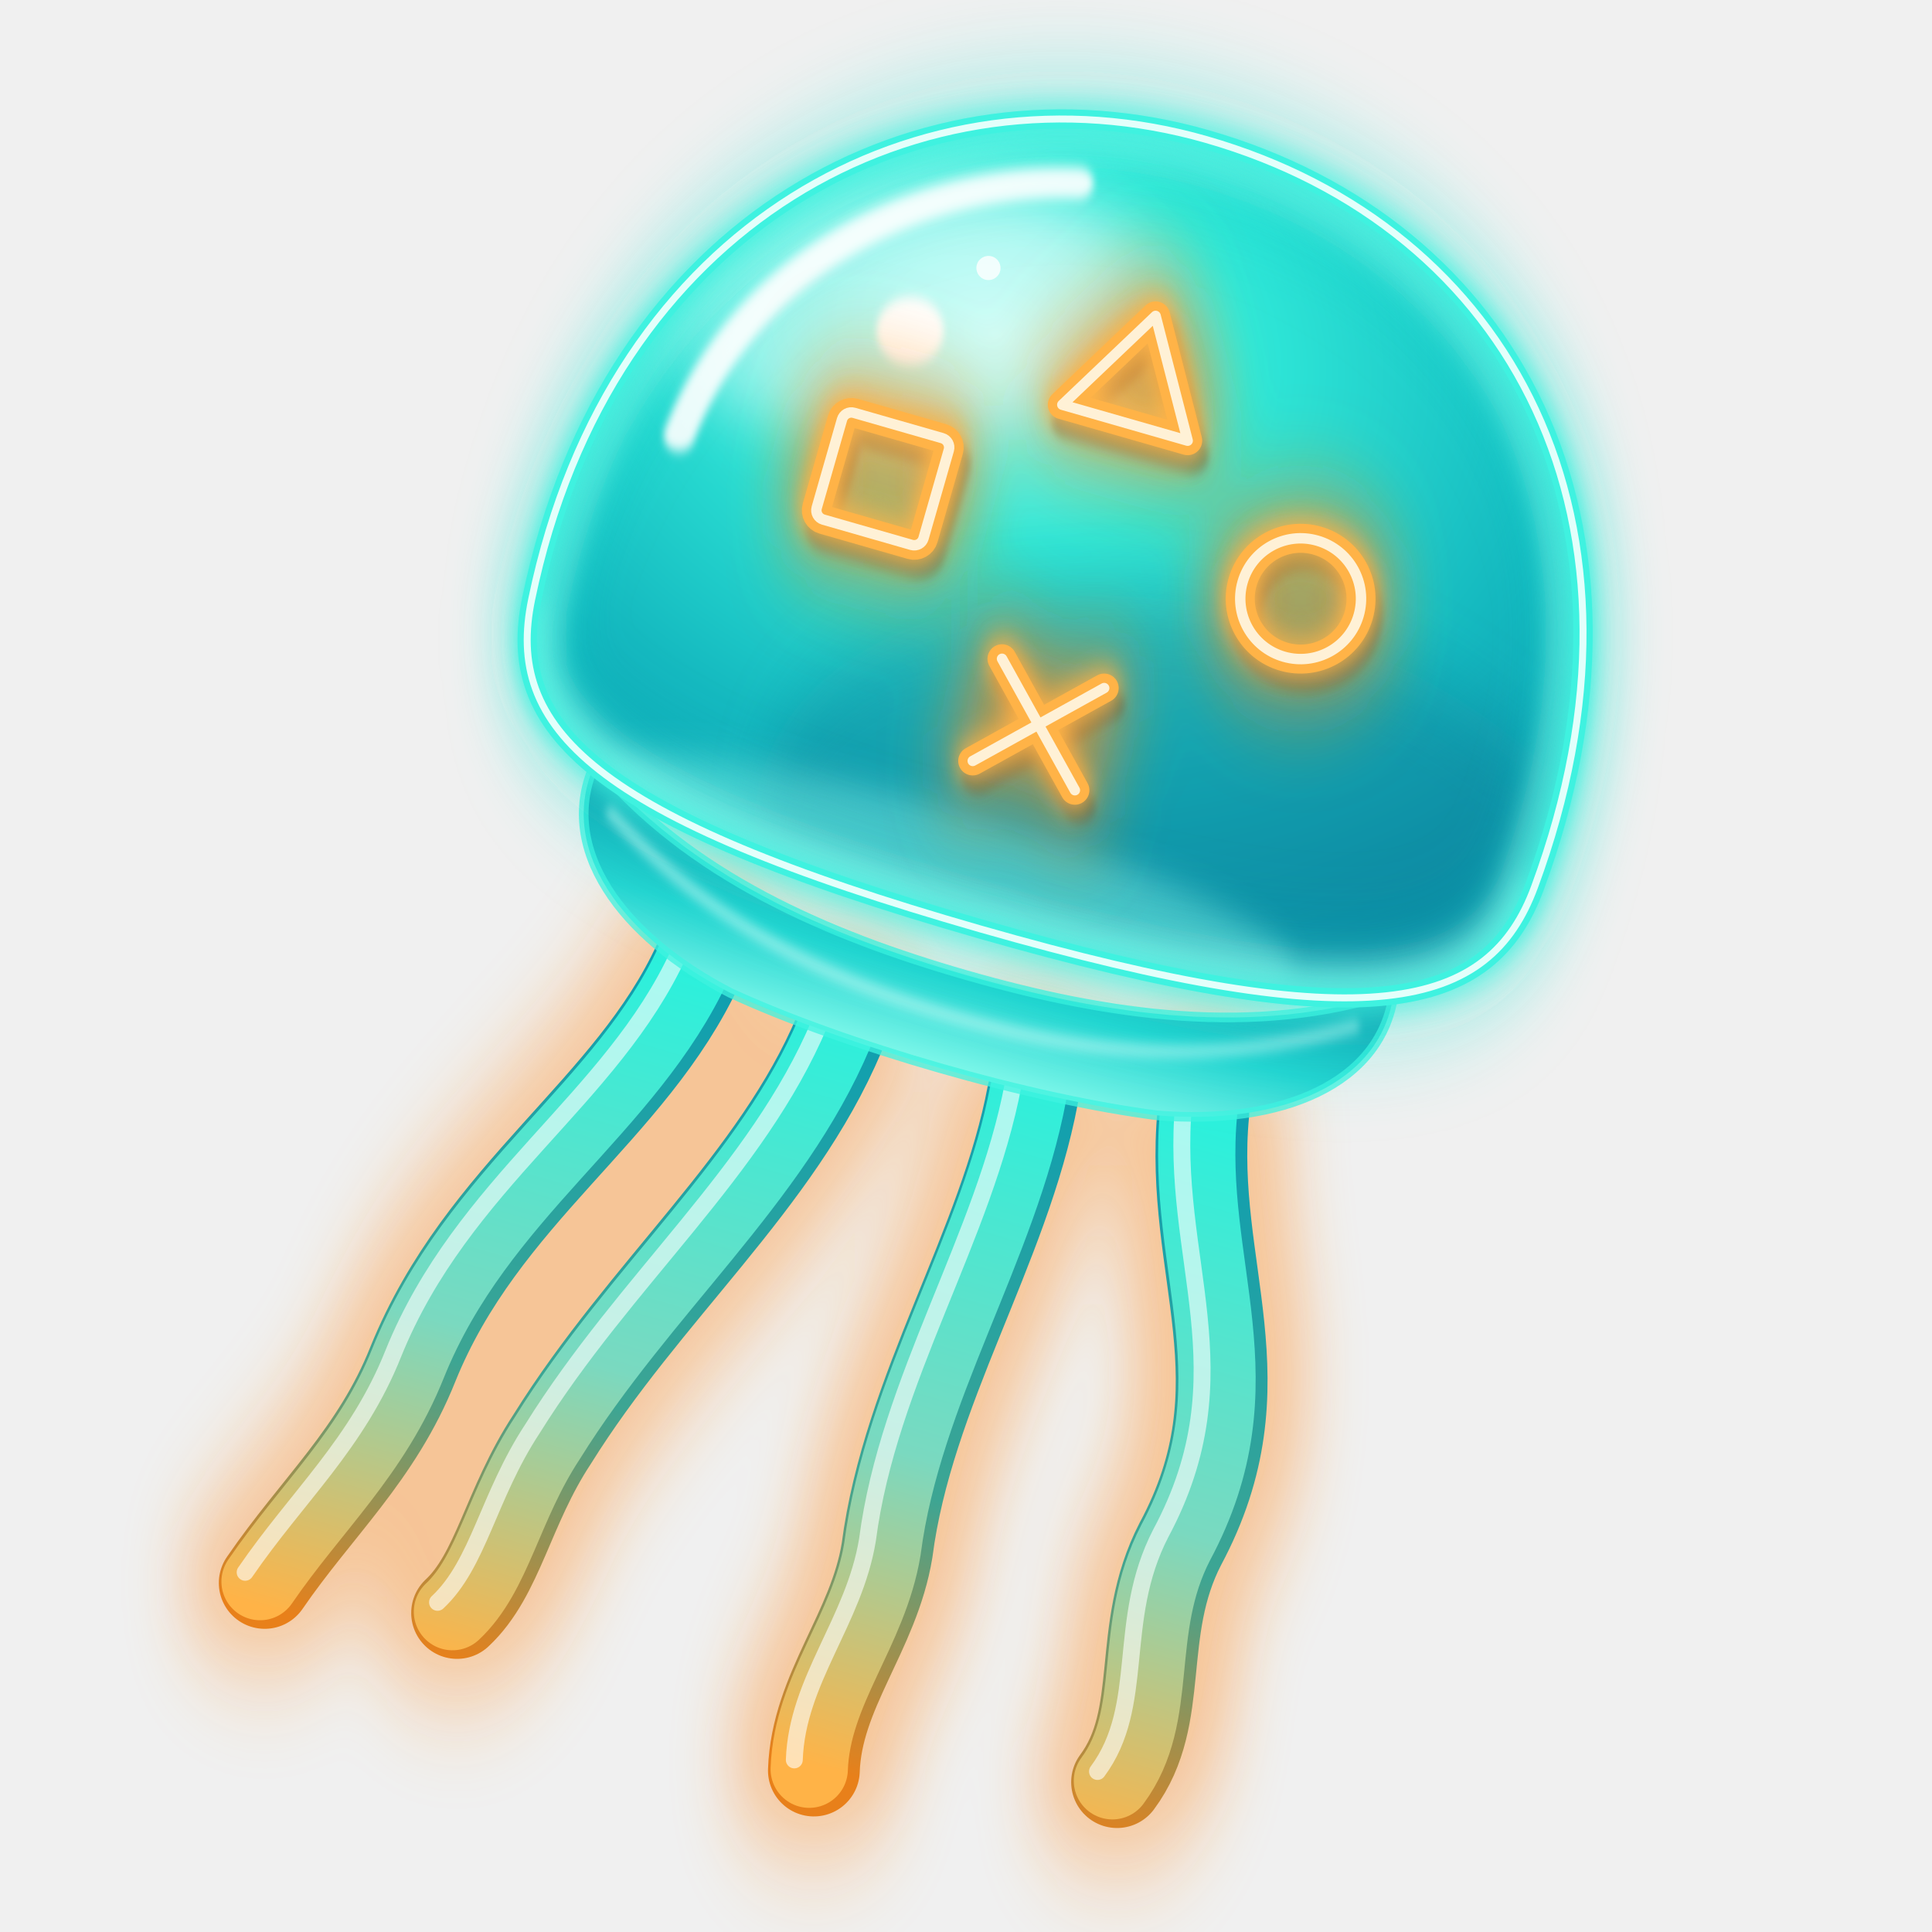
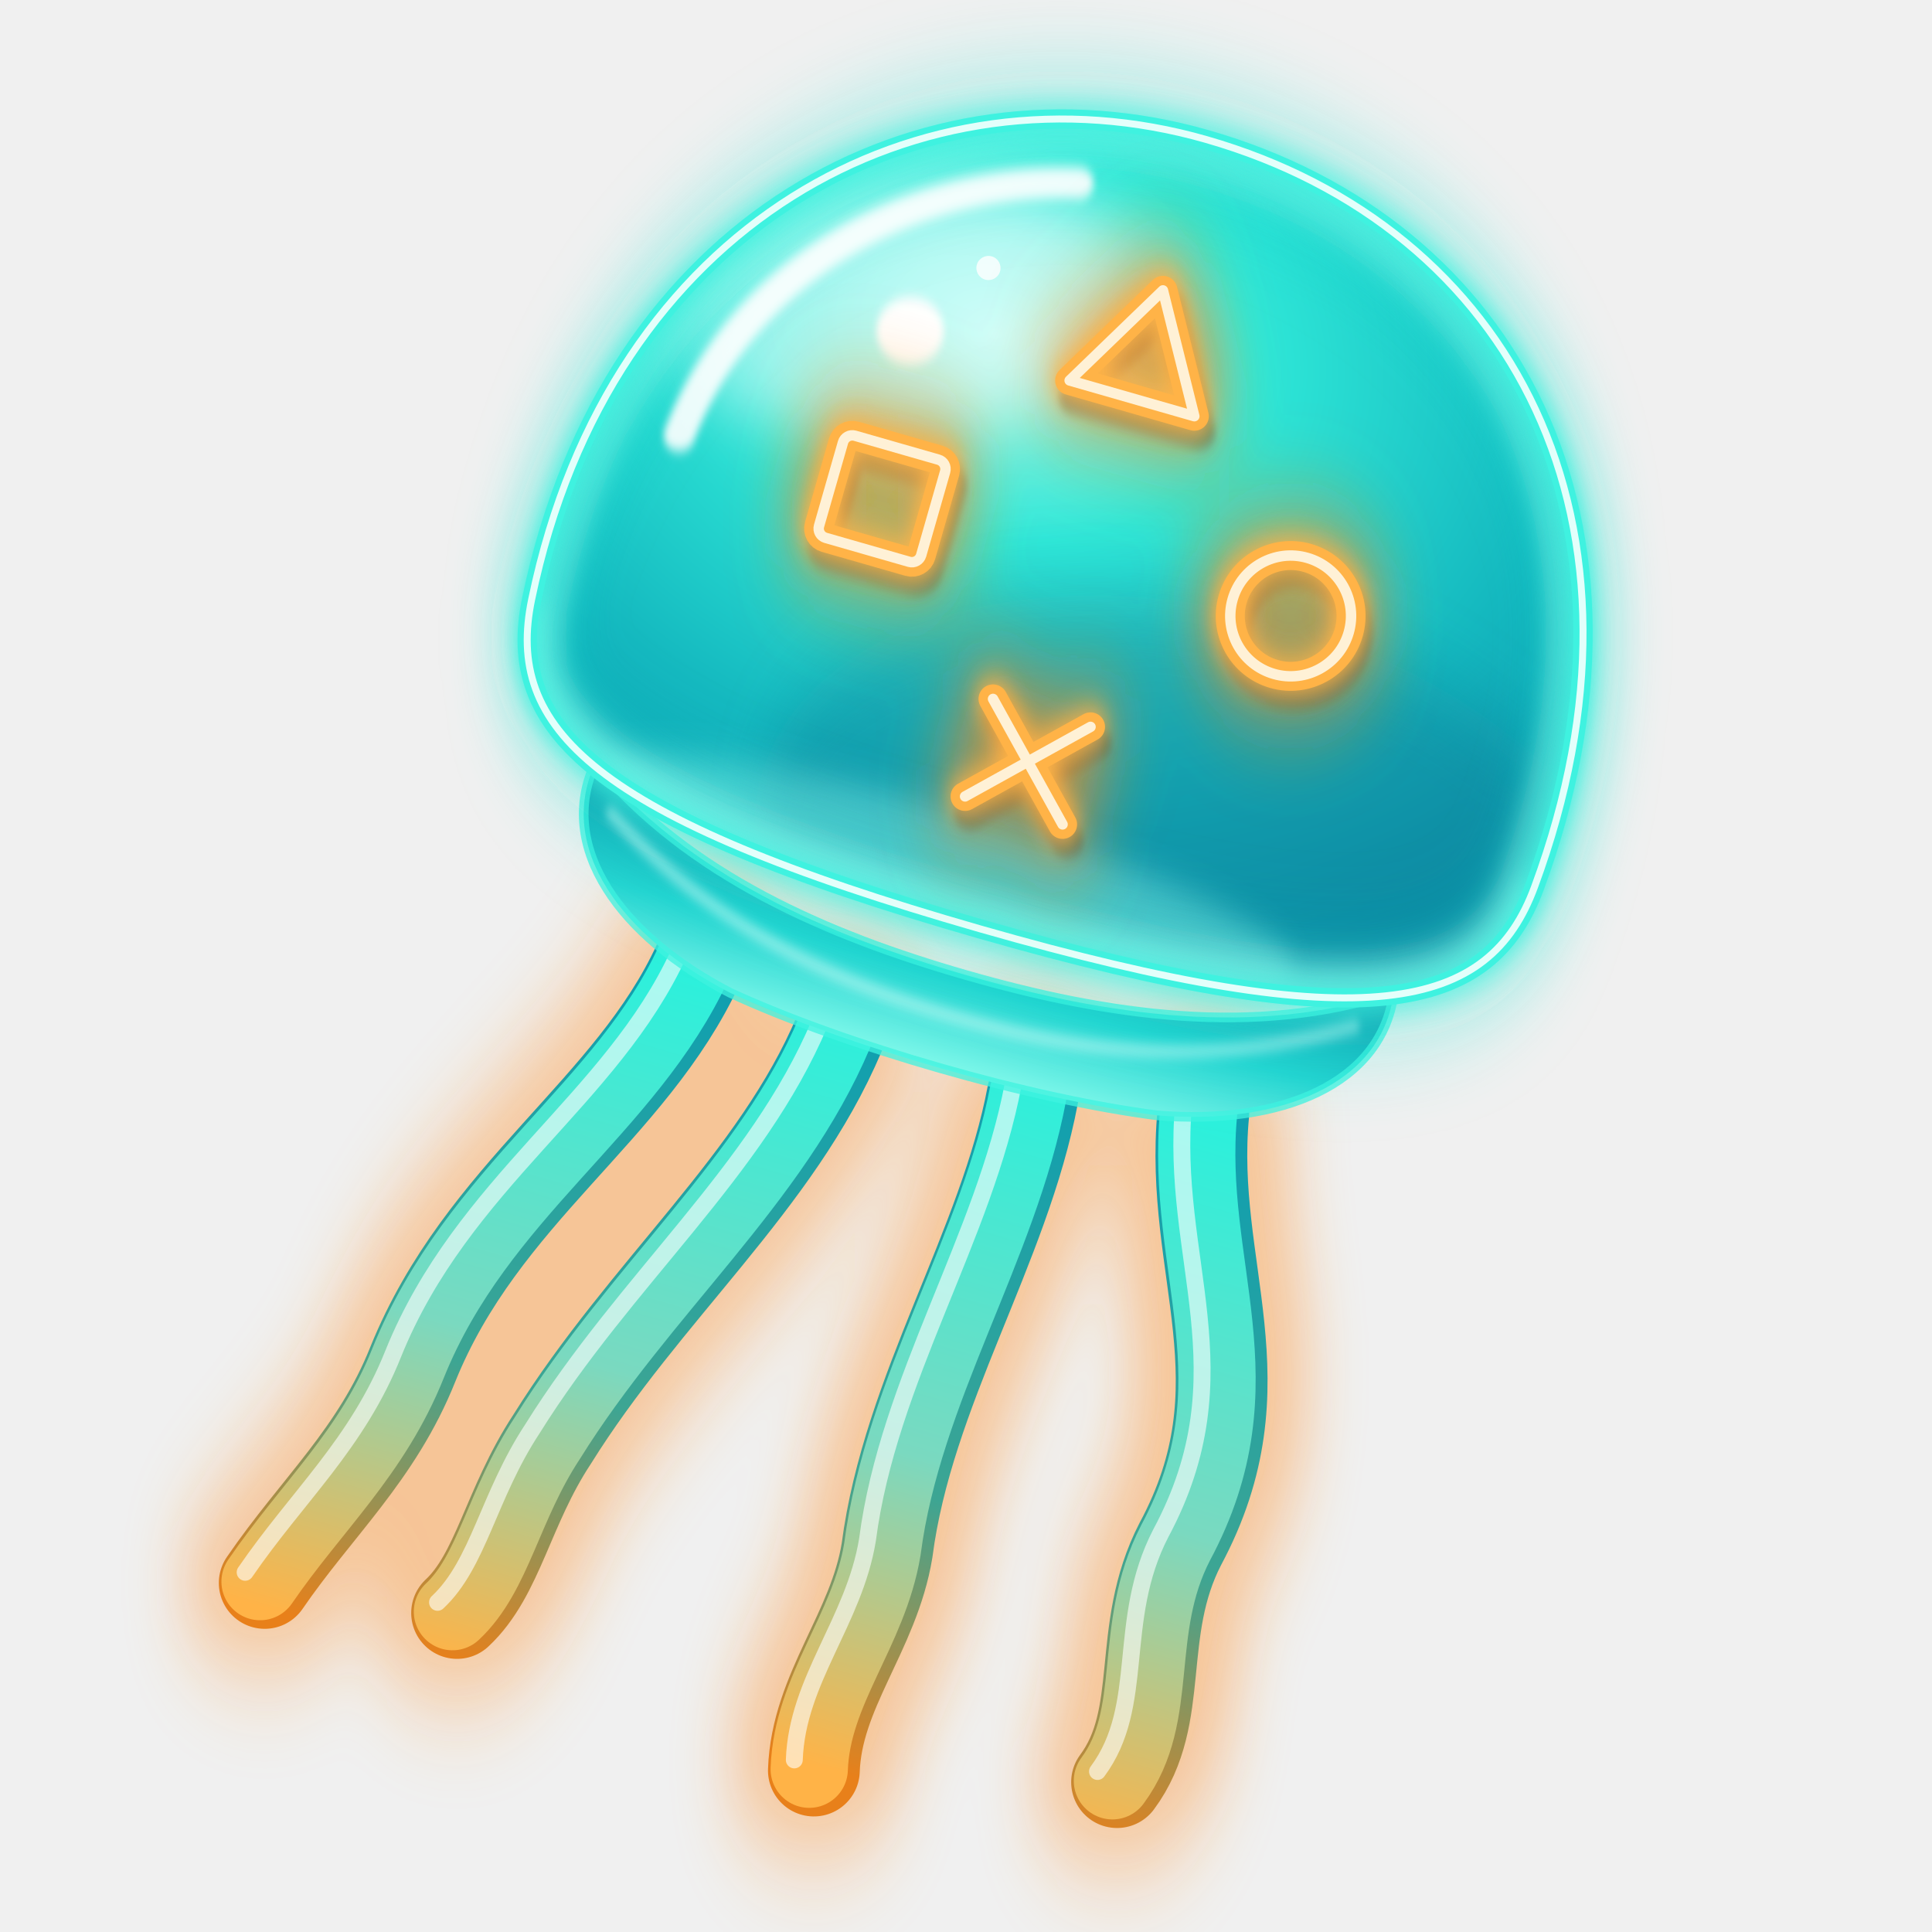
<svg xmlns="http://www.w3.org/2000/svg" viewBox="-400 -300 800 800" width="800" height="800">
  <defs>
    <linearGradient id="bg" x1="0" y1="0" x2="0.35" y2="1">
      <stop offset="0" stop-color="#0b3a52" />
      <stop offset="0.5" stop-color="#06213a" />
      <stop offset="1" stop-color="#020a18" />
    </linearGradient>
    <radialGradient id="halo" cx="0.5" cy="0.4" r="0.5">
      <stop offset="0" stop-color="#19e6d2" stop-opacity="0.32" />
      <stop offset="0.6" stop-color="#19e6d2" stop-opacity="0.07" />
      <stop offset="1" stop-color="#19e6d2" stop-opacity="0" />
    </radialGradient>
    <linearGradient id="wave1" x1="0" y1="0" x2="0" y2="1">
      <stop offset="0" stop-color="#27f0da" stop-opacity="0.26" />
      <stop offset="1" stop-color="#0a5a6a" stop-opacity="0.03" />
    </linearGradient>
    <linearGradient id="wave2" x1="0" y1="0" x2="0" y2="1">
      <stop offset="0" stop-color="#ff9a3d" stop-opacity="0.16" />
      <stop offset="1" stop-color="#0a3a6a" stop-opacity="0.02" />
    </linearGradient>
    <clipPath id="tile">
      <rect x="100" y="100" width="824" height="824" rx="185" />
    </clipPath>
    <clipPath id="domeClip">
      <path d="M-216 8 C-228 -152 -122 -252 0 -252 C132 -252 228 -152 216 8 C212 62 168 88 0 88 C-168 88 -212 62 -216 8 Z" />
    </clipPath>
    <radialGradient id="body" cx="0.36" cy="0.3" r="0.82">
      <stop offset="0" stop-color="#9ffcf2" />
      <stop offset="0.3" stop-color="#2fe8d8" />
      <stop offset="0.66" stop-color="#14b8bf" />
      <stop offset="1" stop-color="#0a8aa6" />
    </radialGradient>
    <linearGradient id="skirt" x1="0" y1="0" x2="0" y2="1">
      <stop offset="0" stop-color="#0f8fa8" />
      <stop offset="0.55" stop-color="#25d3d0" />
      <stop offset="1" stop-color="#7ff8ea" />
    </linearGradient>
    <linearGradient id="tent" gradientUnits="userSpaceOnUse" x1="0" y1="140" x2="0" y2="440">
      <stop offset="0" stop-color="#2cf0dc" />
      <stop offset="0.55" stop-color="#7ad9c0" />
      <stop offset="1" stop-color="#ffb347" />
    </linearGradient>
    <linearGradient id="tentShade" gradientUnits="userSpaceOnUse" x1="0" y1="140" x2="0" y2="440">
      <stop offset="0" stop-color="#0f9fb0" />
      <stop offset="0.6" stop-color="#3da593" />
      <stop offset="1" stop-color="#e8801a" />
    </linearGradient>
    <radialGradient id="floor" cx="0.5" cy="0.5" r="0.5">
      <stop offset="0" stop-color="#000" stop-opacity="0.45" />
      <stop offset="1" stop-color="#000" stop-opacity="0" />
    </radialGradient>
    <filter id="glowBig" x="-40%" y="-40%" width="180%" height="180%">
      <feGaussianBlur stdDeviation="17" />
    </filter>
    <filter id="glowSmall" x="-40%" y="-40%" width="180%" height="180%">
      <feGaussianBlur stdDeviation="5" />
    </filter>
    <filter id="soft" x="-20%" y="-20%" width="140%" height="140%">
      <feGaussianBlur stdDeviation="2" />
    </filter>
    <filter id="blur6" x="-50%" y="-50%" width="200%" height="200%">
      <feGaussianBlur stdDeviation="6" />
    </filter>
    <filter id="blur14" x="-50%" y="-50%" width="200%" height="200%">
      <feGaussianBlur stdDeviation="14" />
    </filter>
  </defs>
  <g transform="translate(30 0) rotate(16)">
    <g fill="none" stroke-linecap="round" stroke-linejoin="round">
      <g stroke="#ff8a1f" stroke-width="72" opacity="0.42" filter="url(#glowBig)">
        <path d="M-108 134 C-118 200 -168 250 -176 326 C-180 366 -198 394 -210 430" />
        <path d="M-44 146 C-52 212 -92 270 -112 340 C-122 372 -118 400 -130 420" />
        <path d="M40 148 C46 212 24 280 34 346 C38 380 22 410 30 442" />
        <path d="M110 136 C122 200 166 236 150 310 C142 350 164 380 152 412" />
      </g>
      <g stroke="url(#tentShade)" stroke-width="38">
        <path d="M-108 134 C-118 200 -168 250 -176 326 C-180 366 -198 394 -210 430" />
        <path d="M-44 146 C-52 212 -92 270 -112 340 C-122 372 -118 400 -130 420" />
        <path d="M40 148 C46 212 24 280 34 346 C38 380 22 410 30 442" />
        <path d="M110 136 C122 200 166 236 150 310 C142 350 164 380 152 412" />
      </g>
      <g stroke="url(#tent)" stroke-width="32" transform="translate(-2 0)">
        <path d="M-108 134 C-118 200 -168 250 -176 326 C-180 366 -198 394 -210 430" />
        <path d="M-44 146 C-52 212 -92 270 -112 340 C-122 372 -118 400 -130 420" />
        <path d="M40 148 C46 212 24 280 34 346 C38 380 22 410 30 442" />
        <path d="M110 136 C122 200 166 236 150 310 C142 350 164 380 152 412" />
      </g>
      <g stroke="#ffffff" stroke-opacity="0.6" stroke-width="7" transform="translate(-9 -2)">
        <path d="M-108 134 C-118 200 -168 250 -176 326 C-180 366 -198 394 -210 430" />
        <path d="M-44 146 C-52 212 -92 270 -112 340 C-122 372 -118 400 -130 420" />
        <path d="M40 148 C46 212 24 280 34 346 C38 380 22 410 30 442" />
        <path d="M110 136 C122 200 166 236 150 310 C142 350 164 380 152 412" />
      </g>
    </g>
    <path d="M-172 66 C-122 100 -60 108 0 108 C60 108 122 100 172 66 C178 104 142 132 92 142 C40 150 -40 150 -92 142 C-142 132 -178 104 -172 66 Z" fill="url(#skirt)" />
    <path d="M-160 84 C-110 116 -56 126 0 126 C56 126 110 116 160 84" fill="none" stroke="#e3fffb" stroke-opacity="0.55" stroke-width="5" stroke-linecap="round" filter="url(#soft)" />
    <path d="M-172 66 C-122 100 -60 108 0 108 C60 108 122 100 172 66 C178 104 142 132 92 142 C40 150 -40 150 -92 142 C-142 132 -178 104 -172 66 Z" fill="none" stroke="#3ff2e0" stroke-width="4" stroke-opacity="0.75" />
    <path d="M-216 8 C-228 -152 -122 -252 0 -252 C132 -252 228 -152 216 8 C212 62 168 88 0 88 C-168 88 -212 62 -216 8 Z" fill="url(#body)" />
    <g clip-path="url(#domeClip)">
      <ellipse cx="86" cy="52" rx="190" ry="120" fill="#0a6a8a" opacity="0.32" filter="url(#blur14)" />
      <ellipse cx="-20" cy="70" rx="150" ry="26" fill="#9ffcf0" opacity="0.4" filter="url(#blur6)" />
      <path d="M-216 8 C-228 -152 -122 -252 0 -252 C132 -252 228 -152 216 8 C212 62 168 88 0 88 C-168 88 -212 62 -216 8 Z" fill="none" stroke="#9ffcf0" stroke-width="30" opacity="0.5" filter="url(#blur6)" />
      <path d="M-216 8 C-212 62 -168 88 0 88 C168 88 212 62 216 8" fill="none" stroke="#c9fff8" stroke-width="12" opacity="0.7" filter="url(#blur6)" />
      <ellipse cx="-96" cy="-150" rx="96" ry="52" fill="#fff" opacity="0.5" filter="url(#blur14)" transform="rotate(-24 -96 -150)" />
    </g>
    <g fill="none" stroke-linecap="round" stroke-linejoin="round">
      <g stroke="#19e6d2" stroke-width="19.2" opacity="0.64" filter="url(#glowBig)">
        <path d="M-216 8 C-228 -152 -122 -252 0 -252 C132 -252 228 -152 216 8 C212 62 168 88 0 88 C-168 88 -212 62 -216 8 Z" />
      </g>
      <g stroke="#3ff2e0" stroke-width="9.6" filter="url(#glowSmall)">
        <path d="M-216 8 C-228 -152 -122 -252 0 -252 C132 -252 228 -152 216 8 C212 62 168 88 0 88 C-168 88 -212 62 -216 8 Z" />
      </g>
      <g stroke="#3ff2e0" stroke-width="8">
        <path d="M-216 8 C-228 -152 -122 -252 0 -252 C132 -252 228 -152 216 8 C212 62 168 88 0 88 C-168 88 -212 62 -216 8 Z" />
      </g>
      <g stroke="#e3fffb" stroke-width="2.88">
        <path d="M-216 8 C-228 -152 -122 -252 0 -252 C132 -252 228 -152 216 8 C212 62 168 88 0 88 C-168 88 -212 62 -216 8 Z" />
      </g>
    </g>
    <path d="M-176 -74 C-170 -148 -112 -204 -46 -220" fill="none" stroke="#fff" stroke-opacity="0.9" stroke-width="13" stroke-linecap="round" filter="url(#soft)" />
    <circle cx="-96" cy="-142" r="14" fill="#fff" filter="url(#soft)" />
    <circle cx="-72" cy="-176" r="5" fill="#fff" opacity="0.8" />
    <g transform="translate(4 6)" opacity="0.5" stroke="#04384f" stroke-width="13" filter="url(#soft)">
      <g fill="none" stroke-linecap="round" stroke-linejoin="round">
-         <path d="M-27 -156 L0 -202 L27 -156 Z" transform="translate(0 26)" />
-         <circle cx="90" cy="-80" r="25" />
-         <path d="M-22 -14 l44 44 M22 -14 l-44 44" transform="translate(0 -8)" />
-         <rect x="-113" y="-103" width="46" height="46" rx="4" />
+         <path d="M0 -187 L26.85 -140.5 L-26.85 -140.5 Z" />
+         <circle cx="88" cy="-72" r="25" />
+         <path d="M-21 -5 l42 42 M21 -5 l-42 42" />
+         <rect x="-110" y="-94" width="44" height="44" rx="4" />
      </g>
    </g>
    <g fill="none" stroke-linecap="round" stroke-linejoin="round">
      <g stroke="#ff8a1f" stroke-width="28.8" opacity="0.8" filter="url(#glowBig)">
        <g fill="none" stroke-linecap="round" stroke-linejoin="round">
-           <path d="M-27 -156 L0 -202 L27 -156 Z" transform="translate(0 26)" />
-           <circle cx="90" cy="-80" r="25" />
-           <path d="M-22 -14 l44 44 M22 -14 l-44 44" transform="translate(0 -8)" />
-           <rect x="-113" y="-103" width="46" height="46" rx="4" />
+           <path d="M0 -187 L26.85 -140.5 L-26.85 -140.5 Z" />
+           <circle cx="88" cy="-72" r="25" />
+           <path d="M-21 -5 l42 42 M21 -5 l-42 42" />
+           <rect x="-110" y="-94" width="44" height="44" rx="4" />
        </g>
      </g>
      <g stroke="#ffb347" stroke-width="14.4" filter="url(#glowSmall)">
        <g fill="none" stroke-linecap="round" stroke-linejoin="round">
-           <path d="M-27 -156 L0 -202 L27 -156 Z" transform="translate(0 26)" />
-           <circle cx="90" cy="-80" r="25" />
-           <path d="M-22 -14 l44 44 M22 -14 l-44 44" transform="translate(0 -8)" />
-           <rect x="-113" y="-103" width="46" height="46" rx="4" />
+           <path d="M0 -187 L26.85 -140.5 L-26.85 -140.5 Z" />
+           <circle cx="88" cy="-72" r="25" />
+           <path d="M-21 -5 l42 42 M21 -5 l-42 42" />
+           <rect x="-110" y="-94" width="44" height="44" rx="4" />
        </g>
      </g>
      <g stroke="#ffb347" stroke-width="12">
        <g fill="none" stroke-linecap="round" stroke-linejoin="round">
-           <path d="M-27 -156 L0 -202 L27 -156 Z" transform="translate(0 26)" />
-           <circle cx="90" cy="-80" r="25" />
-           <path d="M-22 -14 l44 44 M22 -14 l-44 44" transform="translate(0 -8)" />
-           <rect x="-113" y="-103" width="46" height="46" rx="4" />
+           <path d="M0 -187 L26.85 -140.5 L-26.85 -140.5 Z" />
+           <circle cx="88" cy="-72" r="25" />
+           <path d="M-21 -5 l42 42 M21 -5 l-42 42" />
+           <rect x="-110" y="-94" width="44" height="44" rx="4" />
        </g>
      </g>
      <g stroke="#fff1d6" stroke-width="4.32">
        <g fill="none" stroke-linecap="round" stroke-linejoin="round">
-           <path d="M-27 -156 L0 -202 L27 -156 Z" transform="translate(0 26)" />
-           <circle cx="90" cy="-80" r="25" />
-           <path d="M-22 -14 l44 44 M22 -14 l-44 44" transform="translate(0 -8)" />
-           <rect x="-113" y="-103" width="46" height="46" rx="4" />
+           <path d="M0 -187 L26.85 -140.5 L-26.85 -140.5 Z" />
+           <circle cx="88" cy="-72" r="25" />
+           <path d="M-21 -5 l42 42 M21 -5 l-42 42" />
+           <rect x="-110" y="-94" width="44" height="44" rx="4" />
        </g>
      </g>
    </g>
  </g>
</svg>
